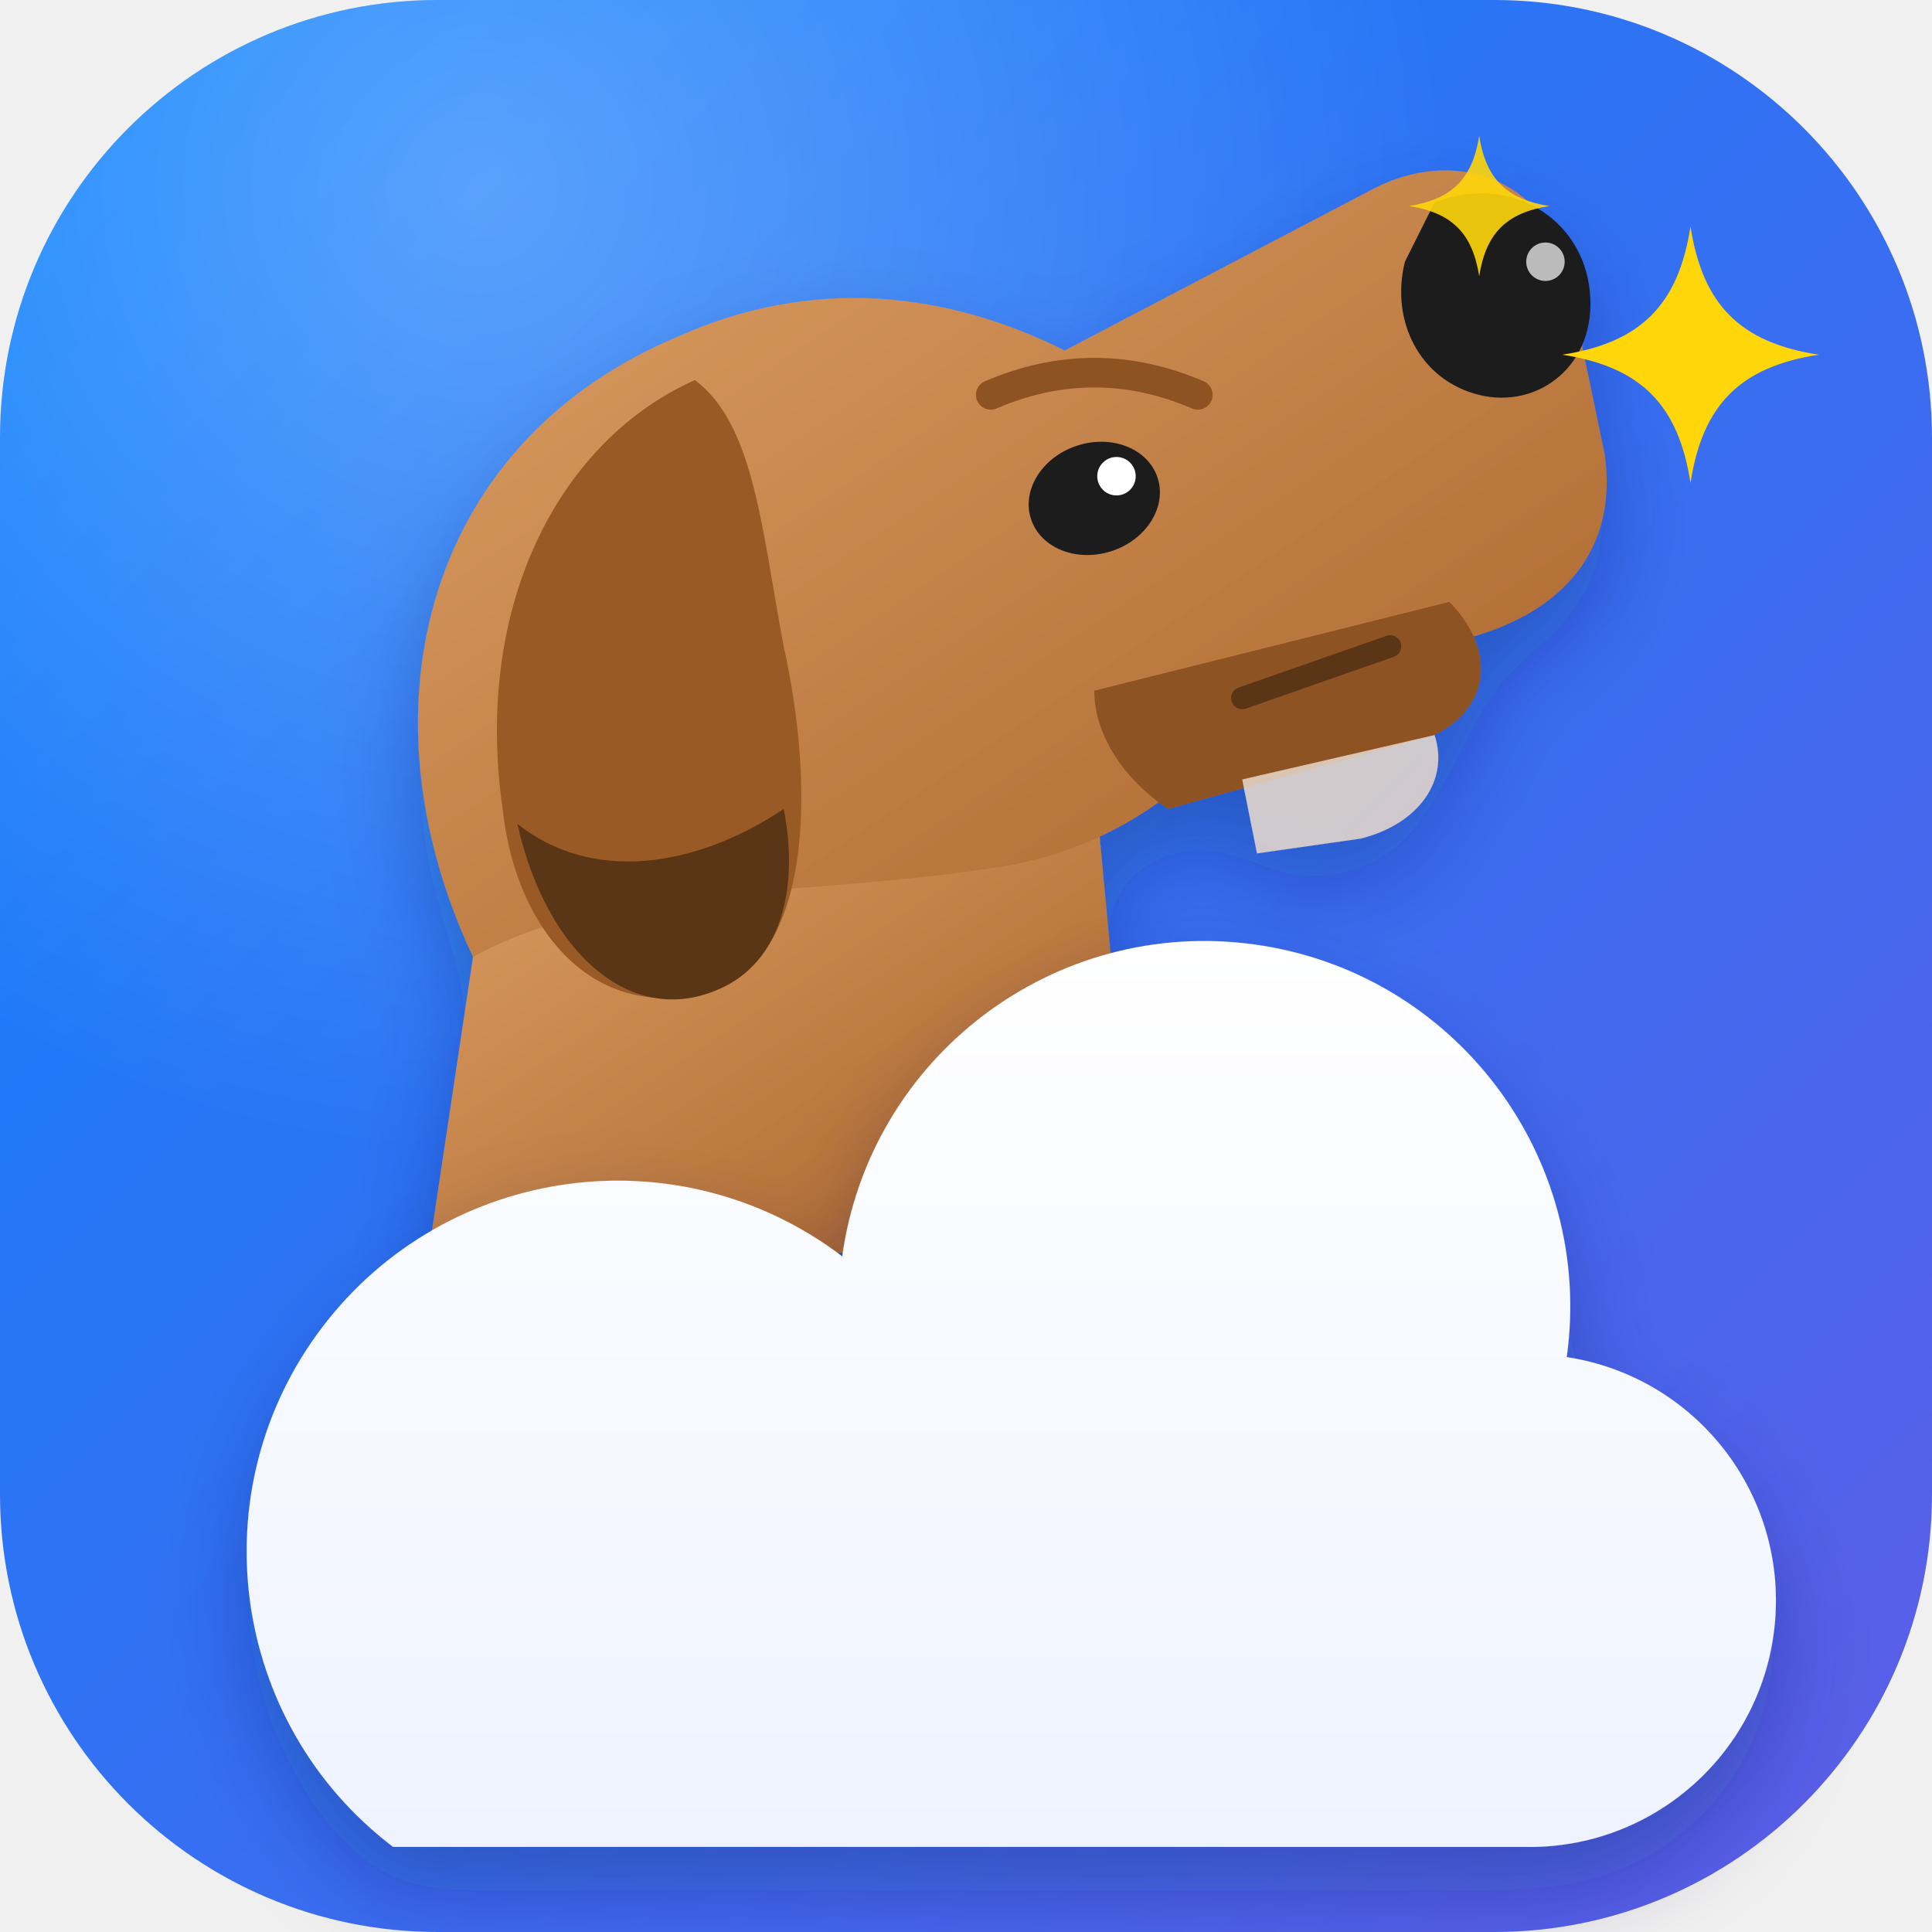
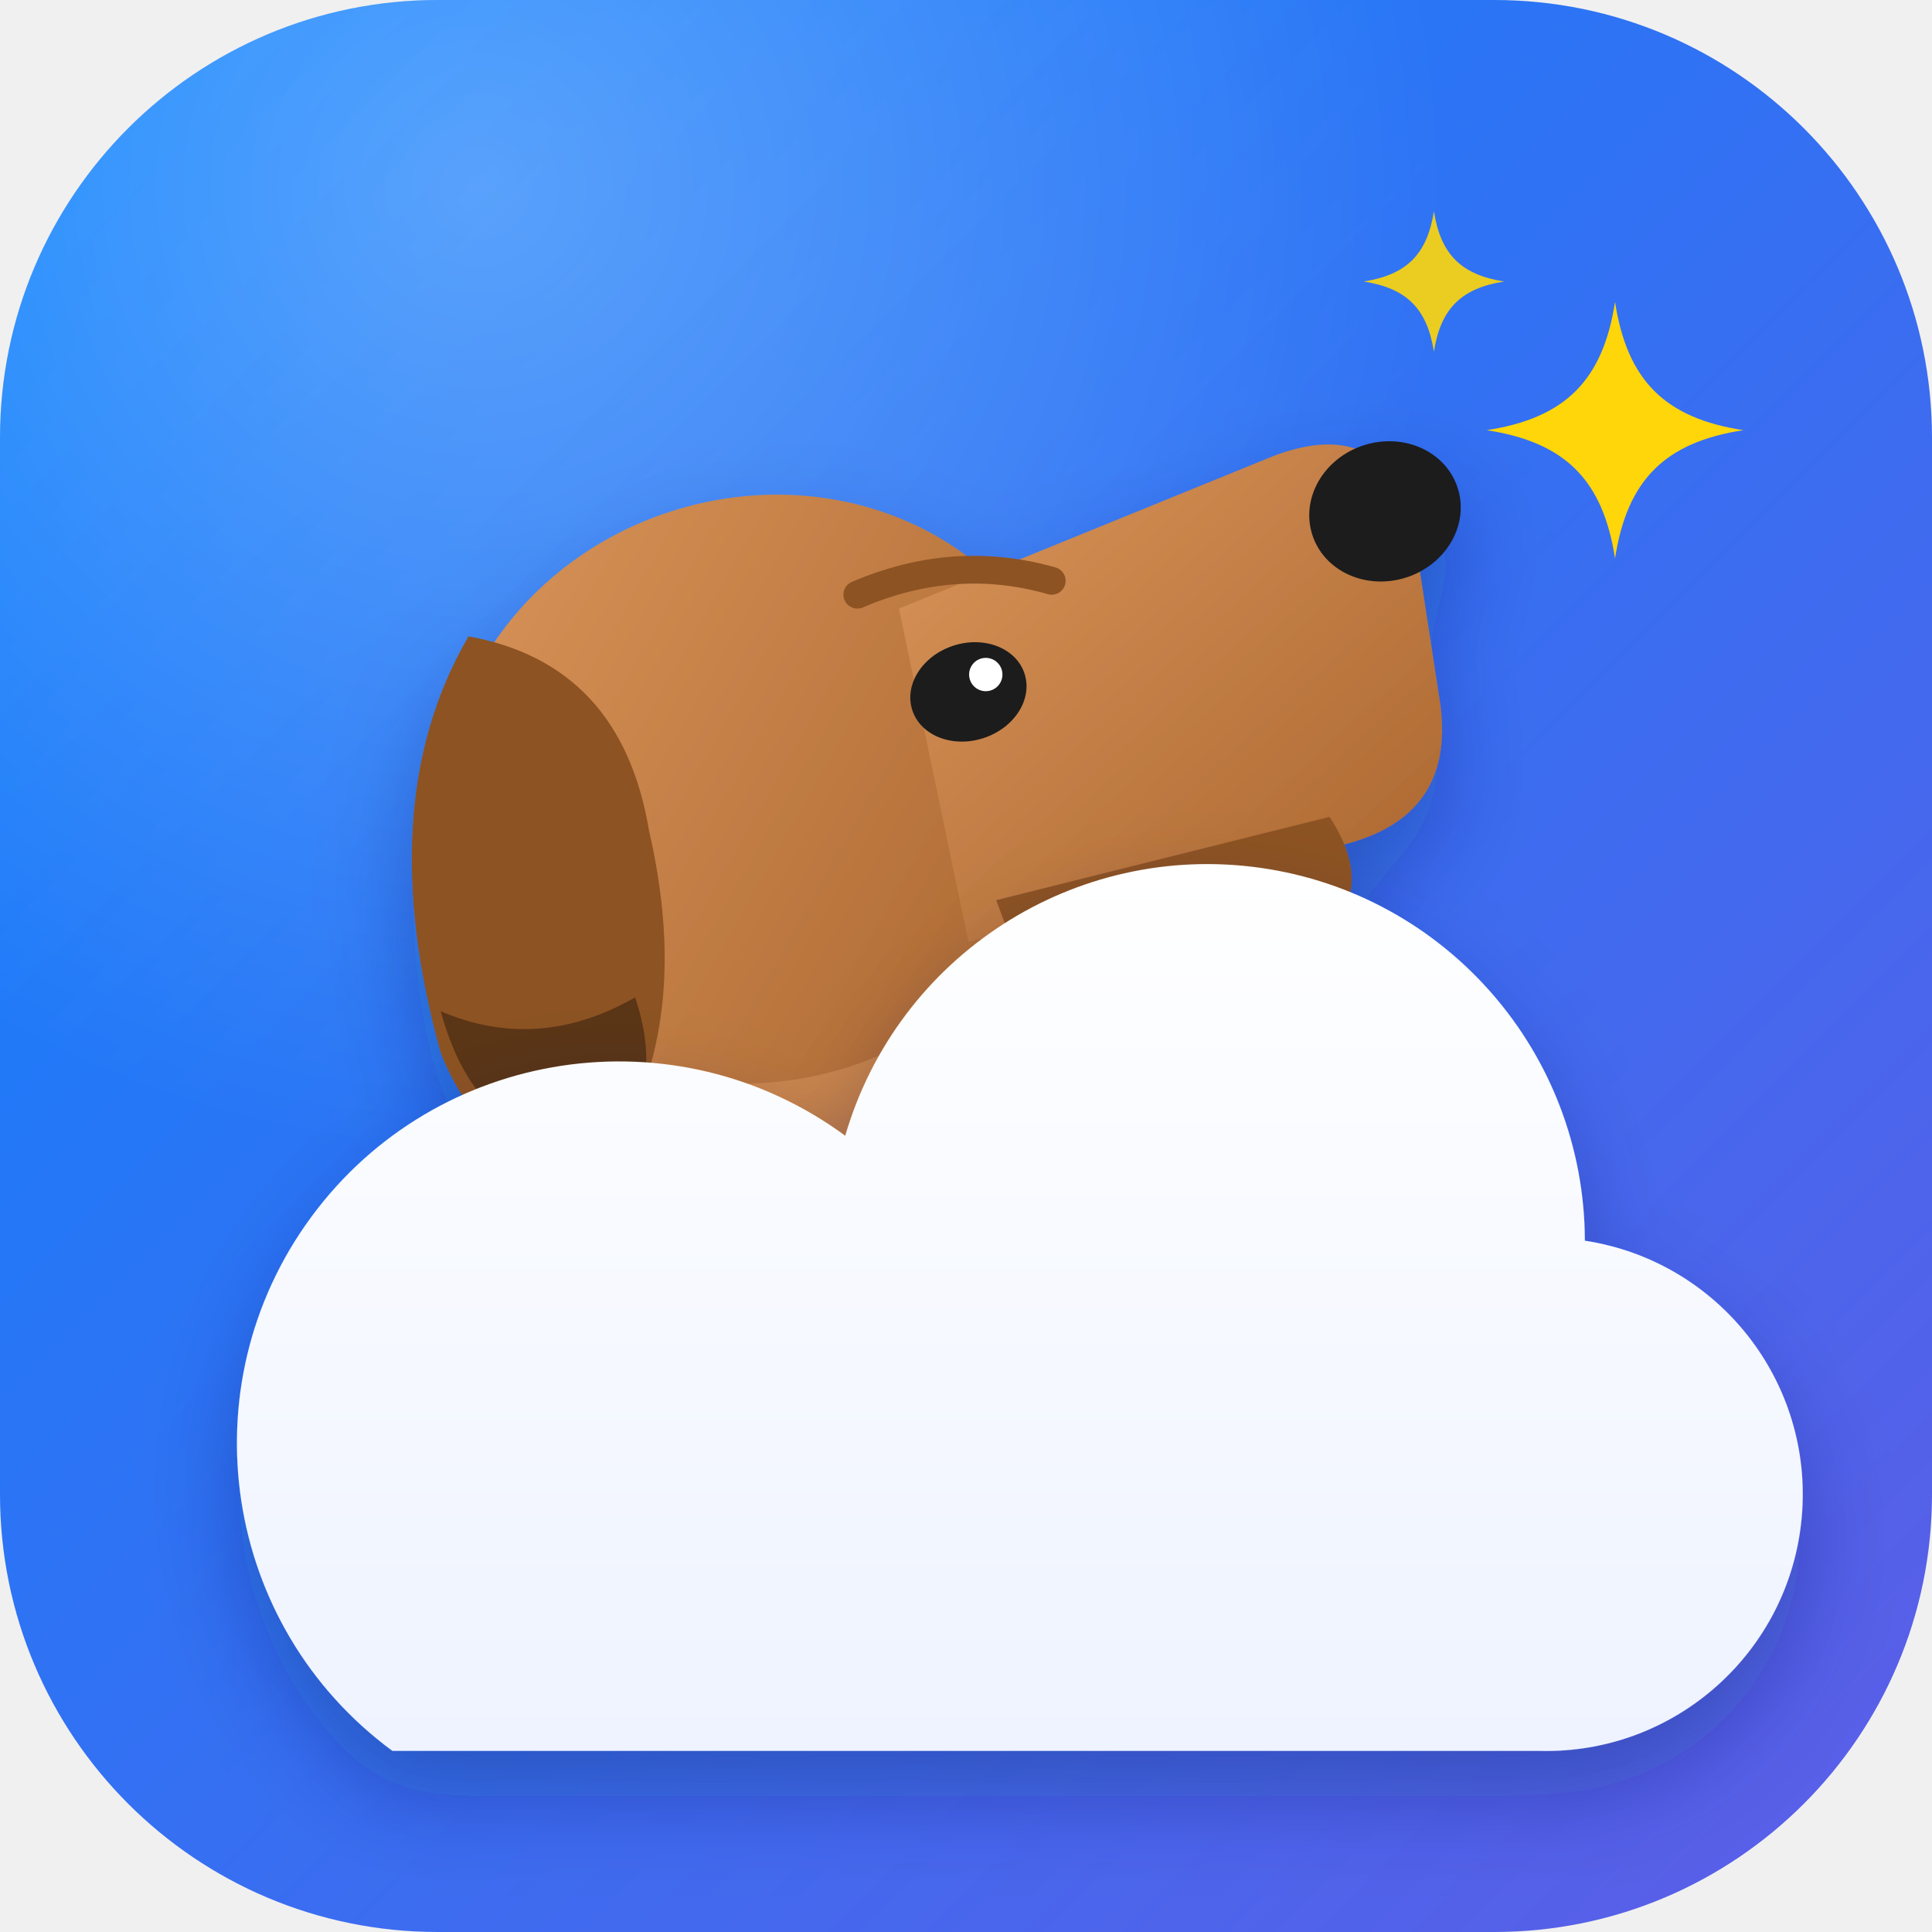
<svg xmlns="http://www.w3.org/2000/svg" viewBox="0 0 256 256" width="256" height="256" role="img" aria-label="Frieda">
  <defs>
    <linearGradient id="bg" x1="0" y1="0" x2="1" y2="1">
      <stop offset="0" stop-color="#0A84FF" />
      <stop offset="1" stop-color="#5E5CE6" />
    </linearGradient>
    <radialGradient id="gloss" cx="0.25" cy="0.1" r="0.9">
      <stop offset="0" stop-color="#FFFFFF" stop-opacity="0.28" />
      <stop offset="0.55" stop-color="#FFFFFF" stop-opacity="0" />
    </radialGradient>
    <linearGradient id="fur" x1="0" y1="0" x2="1" y2="1">
-       <stop offset="0" stop-color="#DDA067" />
-       <stop offset="1" stop-color="#A86228" />
+       <stop offset="0" stop-color="#D9955A" />
+       <stop offset="1" stop-color="#A9652E" />
    </linearGradient>
    <linearGradient id="cloud" x1="0" y1="0" x2="0" y2="1">
      <stop offset="0" stop-color="#FFFFFF" />
      <stop offset="1" stop-color="#EEF3FF" />
    </linearGradient>
    <filter id="shadow" x="-20%" y="-20%" width="140%" height="150%">
      <feDropShadow dx="0" dy="6" stdDeviation="6" flood-color="#0B1E5B" flood-opacity="0.30" />
    </filter>
  </defs>
  <rect width="256" height="256" rx="58" fill="url(#bg)" />
  <rect width="256" height="256" rx="58" fill="url(#gloss)" />
-   <g filter="url(#shadow)" transform="translate(-2 -30) scale(0.98)">
-     <path fill="url(#fur)" d="M66 160 C68 148 80 142 96 142 L150 136 L156 200 L60 200 Z" />
-     <path fill="url(#fur)" d="M66 160 C50 126 60 90 94 76 C112 68 130 70 146 78 L188 56 C200 50 212 56 214 68 L219 92 C221 106 212 114 200 117 L172 124 C166 136 152 146 136 148 C110 152 84 150 66 160 Z" />
-     <path fill="#8E5223" d="M150 124 L198 112 C204 118 204 126 196 130 L160 140 C154 136 150 130 150 124 Z" />
-     <path fill="none" stroke="#5A3416" stroke-width="3" stroke-linecap="round" d="M190 118 L170 125" />
-     <path fill="#E7D9CC" opacity="0.85" d="M170 136 L196 130 C198 136 194 142 186 144 L172 146 Z" />
-     <path fill="#1C1C1E" d="M196 58 C206 54 216 60 217 70 C218 80 210 86 202 84 C194 82 190 74 192 66 Z" />
-     <circle cx="211" cy="66" r="2.6" fill="#FFFFFF" opacity="0.7" />
-     <ellipse cx="150" cy="98" rx="9" ry="7.5" fill="#1C1C1E" transform="rotate(-18 150 98)" />
-     <circle cx="153" cy="95" r="2.6" fill="#FFFFFF" />
-     <path fill="none" stroke="#8E5223" stroke-width="4" stroke-linecap="round" d="M136 84 Q150 78 164 84" />
-     <path fill="#9A5A26" d="M96 82 C78 90 66 112 70 140 C72 158 84 170 100 164 C112 158 112 136 108 118 C105 102 104 88 96 82 Z" />
-     <path fill="#5A3416" d="M72 142 C76 160 88 170 100 164 C108 160 110 150 108 140 C96 148 82 150 72 142 Z" />
+   <g filter="url(#shadow)">
+     <g id="dog" transform="translate(-6 -4) scale(0.92)">
+       <path fill="url(#fur)" d="M88 150 L160 150 L172 230 L66 230 Z" />
+       <ellipse cx="116" cy="118" rx="46" ry="42" fill="url(#fur)" transform="rotate(-18 116 118)" />
+       <path fill="url(#fur)" d="M136 92 L190 70 Q206 64 210 80 L214 106 Q216 122 200 126 L146 140 Z" />
+       <path fill="#8D5224" d="M150 134 L198 122 Q206 134 194 142 L156 150 Z" />
+       <ellipse cx="206" cy="78" rx="11" ry="10" fill="#1C1C1E" transform="rotate(-18 206 78)" />
+       <ellipse cx="146" cy="104" rx="8.5" ry="7" fill="#1C1C1E" transform="rotate(-18 146 104)" />
+       <circle cx="148.5" cy="101.5" r="2.4" fill="#FFFFFF" />
+       <path fill="#8D5224" d="M74 96 Q60 120 70 156 Q78 176 96 168 Q106 150 100 124 Q96 100 74 96 Z" />
+       <path fill="#5A3416" d="M70 150 Q76 172 96 168 Q102 160 98 148 Q84 156 70 150 Z" />
+       <path fill="none" stroke="#8D5224" stroke-width="4" stroke-linecap="round" d="M130 90 Q144 84 158 88" />
+     </g>
  </g>
-   <path filter="url(#shadow)" fill="url(#cloud)" transform="translate(6 22) scale(0.96)" d="M48 232h156a34 34 0 0 0 6-67.6A50 50 0 0 0 110 150.5 38 38 0 0 0 48 232z" />
-   <path fill="#FFD60A" d="M224 30c1.6 10.4 6.6 15.4 17 17-10.4 1.6-15.4 6.6-17 17-1.6-10.4-6.6-15.4-17-17 10.4-1.6 15.4-6.6 17-17z" />
-   <path fill="#FFD60A" opacity="0.9" d="M196 18c.9 5.7 3.6 8.4 9.3 9.3-5.7.9-8.4 3.6-9.3 9.3-.9-5.7-3.6-8.4-9.3-9.3 5.7-.9 8.4-3.6 9.3-9.3z" />
+   <path filter="url(#shadow)" fill="url(#cloud)" d="M52 232h152a34 34 0 0 0 6-67.6A50 50 0 0 0 112 150.5 38 38 0 0 0 52 232z" />
+   <path fill="#FFD60A" d="M214 40c1.6 10.4 6.6 15.4 17 17-10.4 1.6-15.4 6.6-17 17-1.6-10.4-6.6-15.4-17-17 10.4-1.6 15.4-6.6 17-17z" />
+   <path fill="#FFD60A" opacity="0.9" d="M190 28c.9 5.7 3.6 8.4 9.3 9.3-5.7.9-8.4 3.6-9.3 9.3-.9-5.7-3.6-8.4-9.3-9.3 5.7-.9 8.4-3.6 9.3-9.3z" />
</svg>
